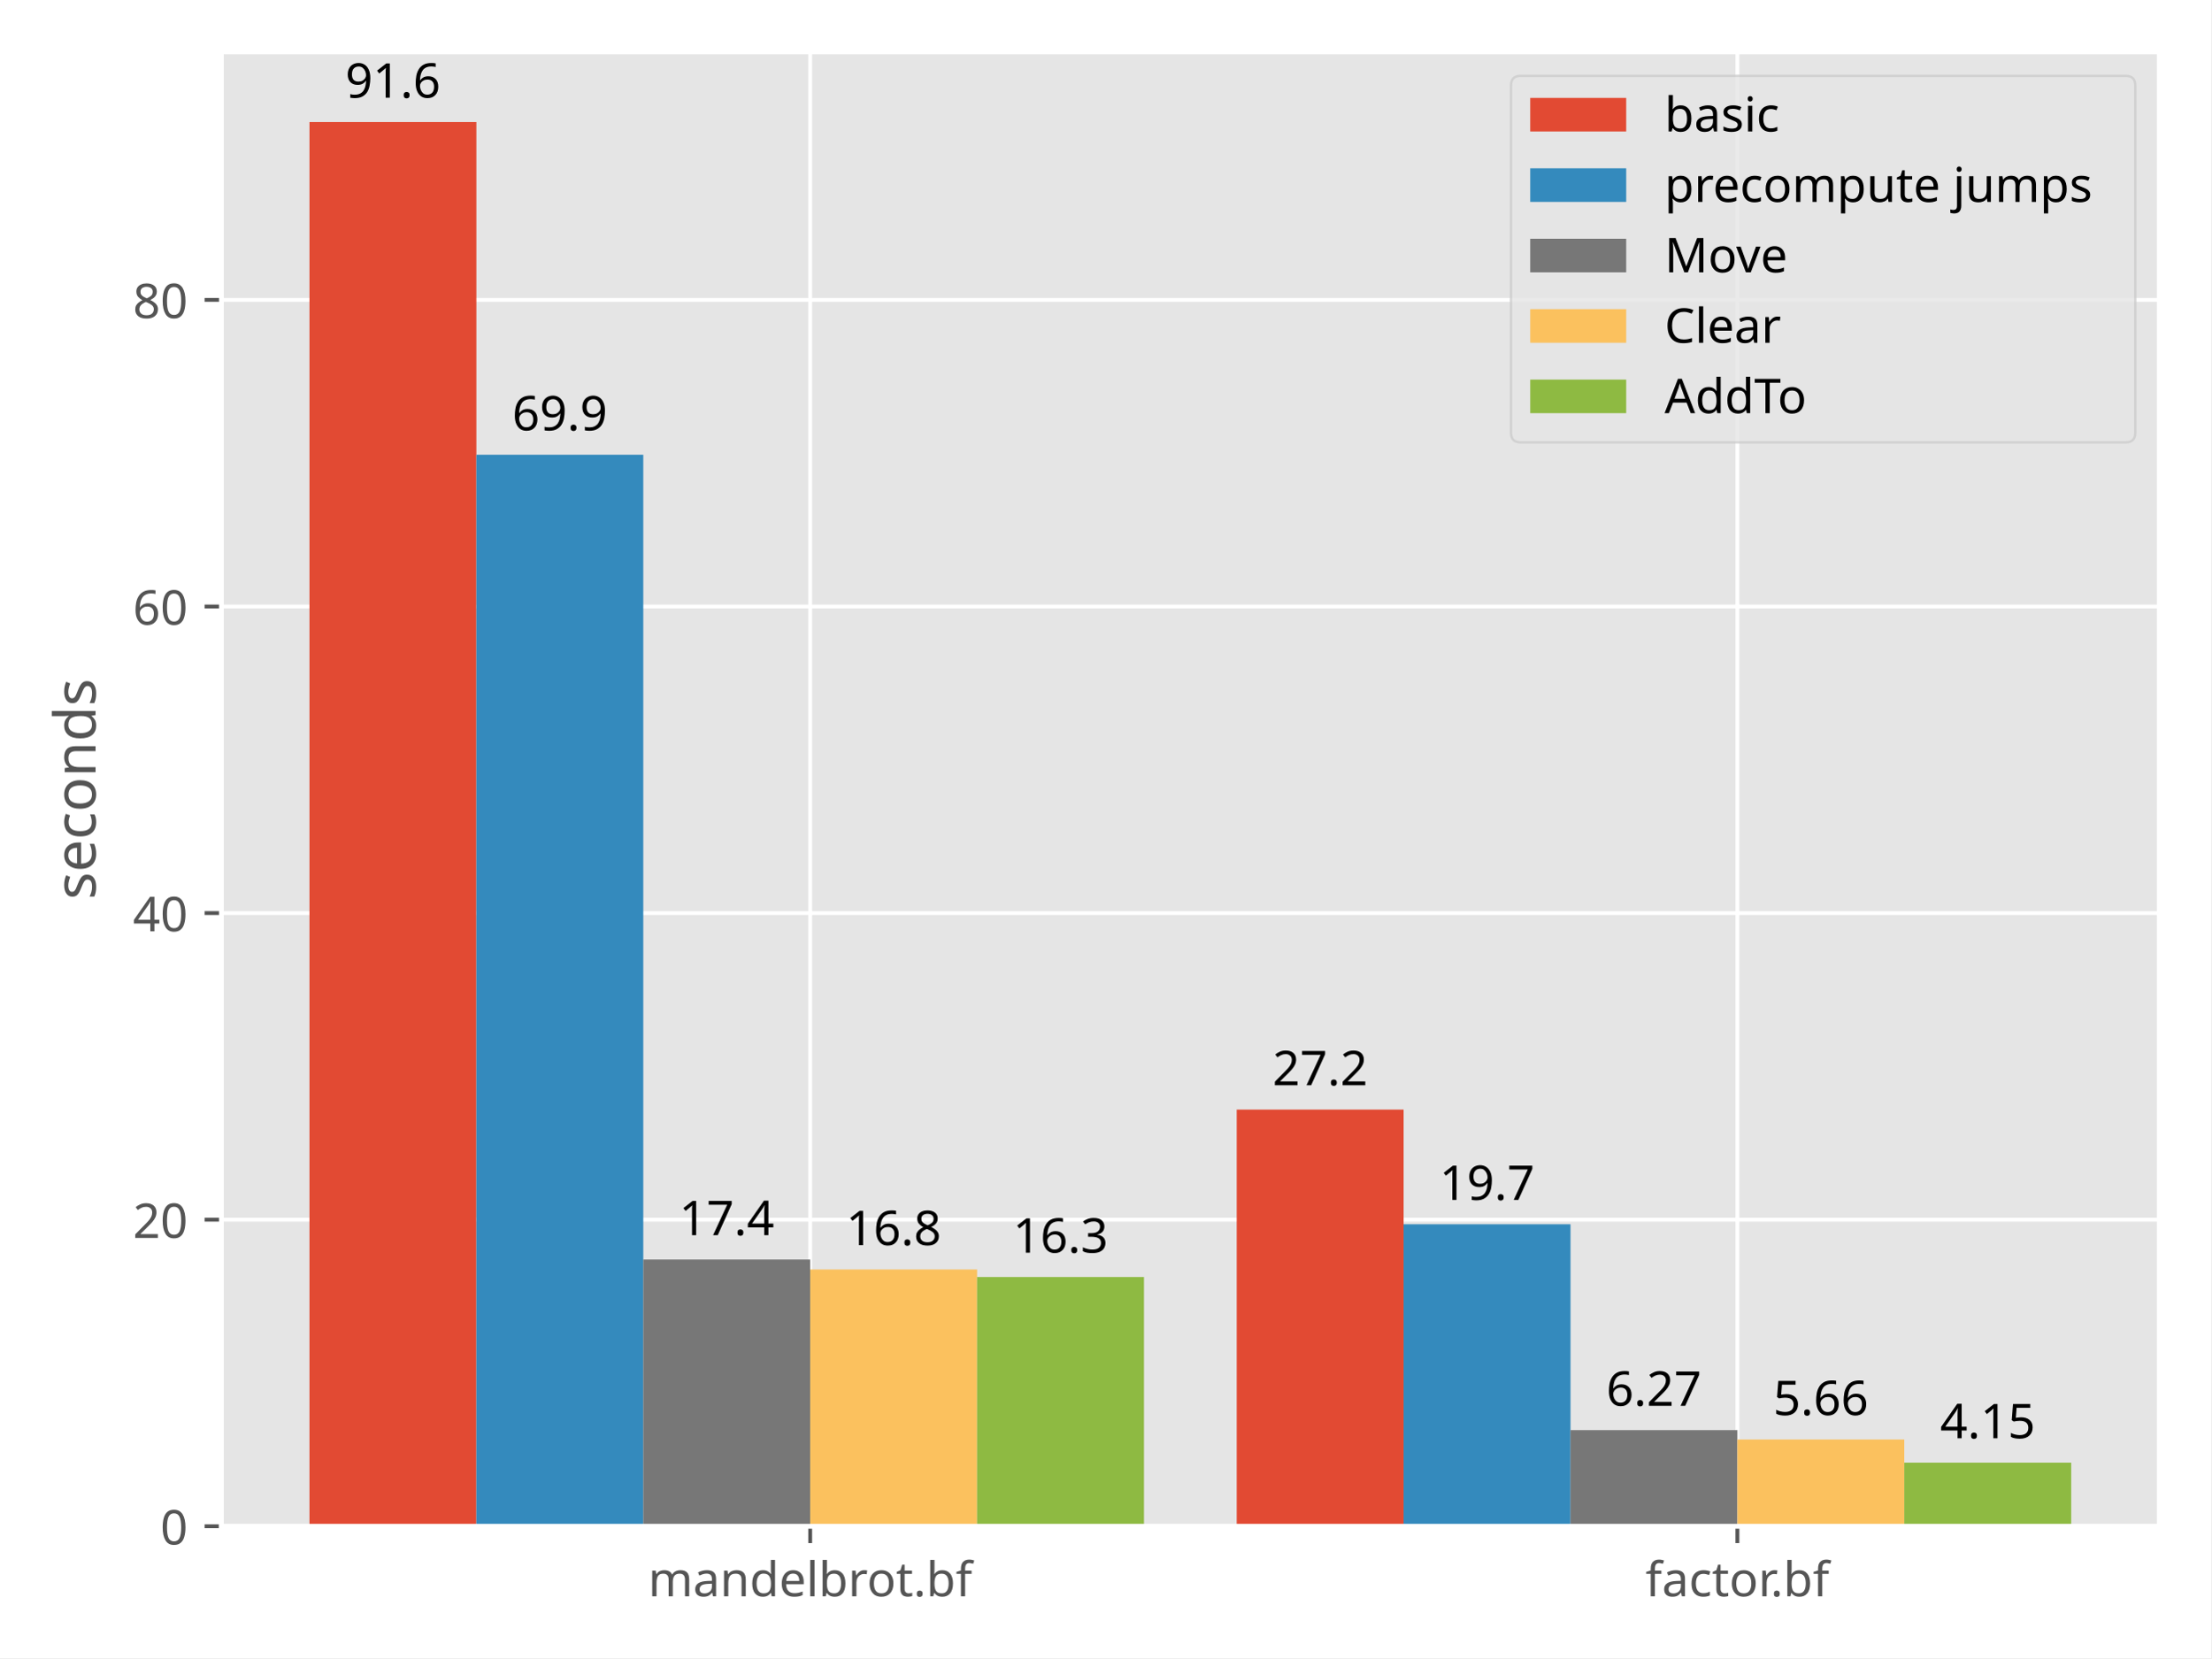
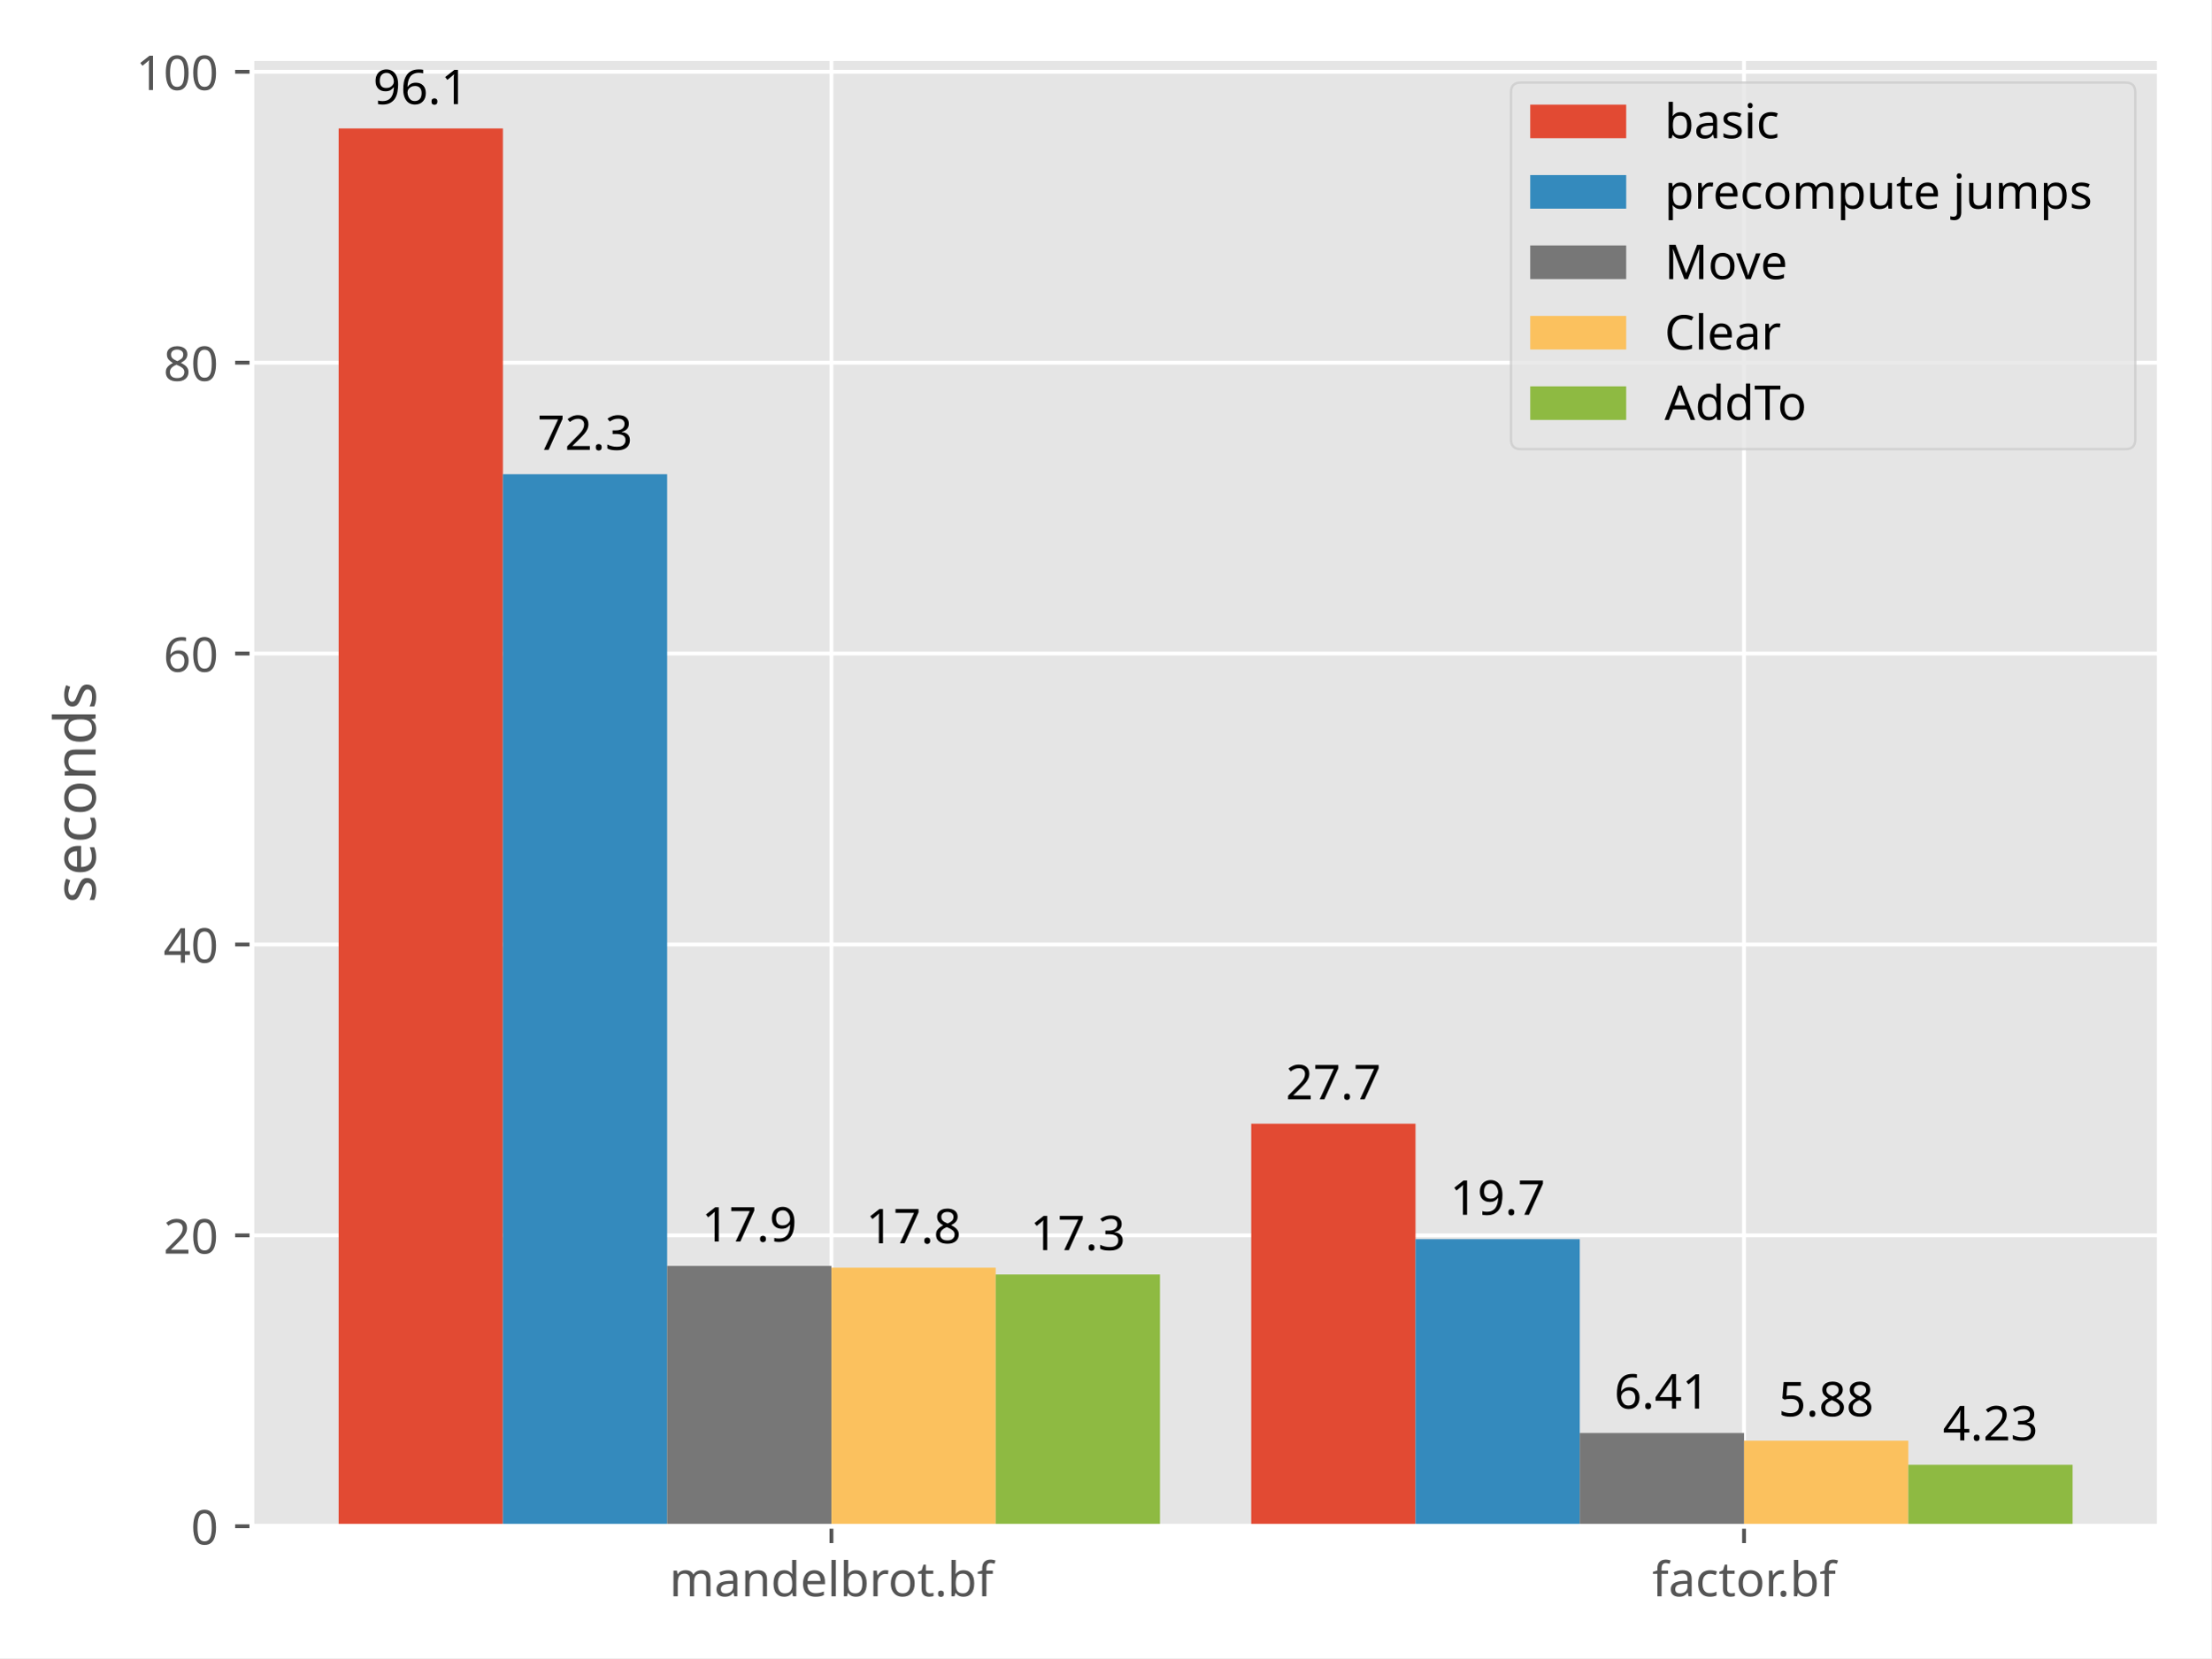
<svg xmlns="http://www.w3.org/2000/svg" xmlns:xlink="http://www.w3.org/1999/xlink" width="460.8pt" height="345.6pt" viewBox="0 0 460.8 345.6" version="1.1">
  <defs>
    <style type="text/css">*{stroke-linejoin: round; stroke-linecap: butt}</style>
  </defs>
  <g id="figure_1">
    <g id="patch_1">
      <path d="M 0 345.6  L 460.8 345.6  L 460.8 0  L 0 0  z " style="fill: #ffffff" />
    </g>
    <g id="axes_1">
      <g id="patch_2">
-         <path d="M 46.139 318.122  L 450 318.122  L 450 10.806  L 46.139 10.806  z " style="fill: #e5e5e5" />
+         <path d="M 52.501 318.122  L 450 318.122  L 450 12.213  L 52.501 12.213  z " style="fill: #e5e5e5" />
      </g>
      <g id="matplotlib.axis_1">
        <g id="xtick_1">
          <g id="line2d_1">
-             <path d="M 168.843 318.122  L 168.843 10.806  " clip-path="url(#p9140708310)" style="fill: none; stroke: #ffffff; stroke-width: 0.8; stroke-linecap: square" />
+             <path d="M 173.272 318.122  L 173.272 12.213  " clip-path="url(#p01680b77cf)" style="fill: none; stroke: #ffffff; stroke-width: 0.8; stroke-linecap: square" />
          </g>
          <g id="line2d_2">
            <defs>
-               <path id="m4b424497c1" d="M 0 0  L 0 3.5  " style="stroke: #555555; stroke-width: 0.8" />
+               <path id="m1109df48ed" d="M 0 0  L 0 3.5  " style="stroke: #555555; stroke-width: 0.8" />
            </defs>
            <g>
-               <use xlink:href="#m4b424497c1" x="168.843" y="318.122" style="fill: #555555; stroke: #555555; stroke-width: 0.8" />
+               <use xlink:href="#m1109df48ed" x="173.272" y="318.122" style="fill: #555555; stroke: #555555; stroke-width: 0.8" />
            </g>
          </g>
          <g id="text_1">
-             <text style="fill: #555555; font: 10px 'Verdana'; text-anchor: middle" x="168.843" y="332.72" transform="rotate(-0, 168.843, 332.7203)">mandelbrot.bf</text>
+             <text style="fill: #555555; font: 10px 'Verdana'; text-anchor: middle" x="173.272" y="332.72" transform="rotate(-0, 173.2724, 332.7203)">mandelbrot.bf</text>
          </g>
        </g>
        <g id="xtick_2">
          <g id="line2d_3">
-             <path d="M 362.078 318.122  L 362.078 10.806  " clip-path="url(#p9140708310)" style="fill: none; stroke: #ffffff; stroke-width: 0.8; stroke-linecap: square" />
+             <path d="M 363.463 318.122  L 363.463 12.213  " clip-path="url(#p01680b77cf)" style="fill: none; stroke: #ffffff; stroke-width: 0.8; stroke-linecap: square" />
          </g>
          <g id="line2d_4">
            <g>
-               <use xlink:href="#m4b424497c1" x="362.078" y="318.122" style="fill: #555555; stroke: #555555; stroke-width: 0.8" />
+               <use xlink:href="#m1109df48ed" x="363.463" y="318.122" style="fill: #555555; stroke: #555555; stroke-width: 0.8" />
            </g>
          </g>
          <g id="text_2">
-             <text style="fill: #555555; font: 10px 'Verdana'; text-anchor: middle" x="362.078" y="332.72" transform="rotate(-0, 362.0781, 332.7203)">factor.bf</text>
+             <text style="fill: #555555; font: 10px 'Verdana'; text-anchor: middle" x="363.463" y="332.72" transform="rotate(-0, 363.4632, 332.7203)">factor.bf</text>
          </g>
        </g>
      </g>
      <g id="matplotlib.axis_2">
        <g id="ytick_1">
          <g id="line2d_5">
-             <path d="M 46.139 318.122  L 450 318.122  " clip-path="url(#p9140708310)" style="fill: none; stroke: #ffffff; stroke-width: 0.8; stroke-linecap: square" />
+             <path d="M 52.501 318.122  L 450 318.122  " clip-path="url(#p01680b77cf)" style="fill: none; stroke: #ffffff; stroke-width: 0.8; stroke-linecap: square" />
          </g>
          <g id="line2d_6">
            <defs>
-               <path id="m266c6b6868" d="M 0 0  L -3.5 0  " style="stroke: #555555; stroke-width: 0.8" />
+               <path id="mdacd1d312f" d="M 0 0  L -3.5 0  " style="stroke: #555555; stroke-width: 0.8" />
            </defs>
            <g>
-               <use xlink:href="#m266c6b6868" x="46.139" y="318.122" style="fill: #555555; stroke: #555555; stroke-width: 0.8" />
+               <use xlink:href="#mdacd1d312f" x="52.501" y="318.122" style="fill: #555555; stroke: #555555; stroke-width: 0.8" />
            </g>
          </g>
          <g id="text_3">
-             <text style="fill: #555555; font: 10px 'Verdana'; text-anchor: end" x="39.139" y="321.921" transform="rotate(-0, 39.13875, 321.9211)">0</text>
+             <text style="fill: #555555; font: 10px 'Verdana'; text-anchor: end" x="45.501" y="321.921" transform="rotate(-0, 45.50125, 321.9211)">0</text>
          </g>
        </g>
        <g id="ytick_2">
          <g id="line2d_7">
-             <path d="M 46.139 254.218  L 450 254.218  " clip-path="url(#p9140708310)" style="fill: none; stroke: #ffffff; stroke-width: 0.8; stroke-linecap: square" />
+             <path d="M 52.501 257.489  L 450 257.489  " clip-path="url(#p01680b77cf)" style="fill: none; stroke: #ffffff; stroke-width: 0.8; stroke-linecap: square" />
          </g>
          <g id="line2d_8">
            <g>
-               <use xlink:href="#m266c6b6868" x="46.139" y="254.218" style="fill: #555555; stroke: #555555; stroke-width: 0.8" />
+               <use xlink:href="#mdacd1d312f" x="52.501" y="257.489" style="fill: #555555; stroke: #555555; stroke-width: 0.8" />
            </g>
          </g>
          <g id="text_4">
-             <text style="fill: #555555; font: 10px 'Verdana'; text-anchor: end" x="39.139" y="258.017" transform="rotate(-0, 39.13875, 258.0168)">20</text>
+             <text style="fill: #555555; font: 10px 'Verdana'; text-anchor: end" x="45.501" y="261.288" transform="rotate(-0, 45.50125, 261.288)">20</text>
          </g>
        </g>
        <g id="ytick_3">
          <g id="line2d_9">
-             <path d="M 46.139 190.313  L 450 190.313  " clip-path="url(#p9140708310)" style="fill: none; stroke: #ffffff; stroke-width: 0.8; stroke-linecap: square" />
+             <path d="M 52.501 196.856  L 450 196.856  " clip-path="url(#p01680b77cf)" style="fill: none; stroke: #ffffff; stroke-width: 0.8; stroke-linecap: square" />
          </g>
          <g id="line2d_10">
            <g>
-               <use xlink:href="#m266c6b6868" x="46.139" y="190.313" style="fill: #555555; stroke: #555555; stroke-width: 0.8" />
+               <use xlink:href="#mdacd1d312f" x="52.501" y="196.856" style="fill: #555555; stroke: #555555; stroke-width: 0.8" />
            </g>
          </g>
          <g id="text_5">
-             <text style="fill: #555555; font: 10px 'Verdana'; text-anchor: end" x="39.139" y="194.113" transform="rotate(-0, 39.13875, 194.1125)">40</text>
+             <text style="fill: #555555; font: 10px 'Verdana'; text-anchor: end" x="45.501" y="200.655" transform="rotate(-0, 45.50125, 200.6548)">40</text>
          </g>
        </g>
        <g id="ytick_4">
          <g id="line2d_11">
-             <path d="M 46.139 126.409  L 450 126.409  " clip-path="url(#p9140708310)" style="fill: none; stroke: #ffffff; stroke-width: 0.8; stroke-linecap: square" />
+             <path d="M 52.501 136.222  L 450 136.222  " clip-path="url(#p01680b77cf)" style="fill: none; stroke: #ffffff; stroke-width: 0.8; stroke-linecap: square" />
          </g>
          <g id="line2d_12">
            <g>
-               <use xlink:href="#m266c6b6868" x="46.139" y="126.409" style="fill: #555555; stroke: #555555; stroke-width: 0.8" />
+               <use xlink:href="#mdacd1d312f" x="52.501" y="136.222" style="fill: #555555; stroke: #555555; stroke-width: 0.8" />
            </g>
          </g>
          <g id="text_6">
-             <text style="fill: #555555; font: 10px 'Verdana'; text-anchor: end" x="39.139" y="130.208" transform="rotate(-0, 39.13875, 130.2082)">60</text>
+             <text style="fill: #555555; font: 10px 'Verdana'; text-anchor: end" x="45.501" y="140.022" transform="rotate(-0, 45.50125, 140.0217)">60</text>
          </g>
        </g>
        <g id="ytick_5">
          <g id="line2d_13">
-             <path d="M 46.139 62.505  L 450 62.505  " clip-path="url(#p9140708310)" style="fill: none; stroke: #ffffff; stroke-width: 0.8; stroke-linecap: square" />
+             <path d="M 52.501 75.589  L 450 75.589  " clip-path="url(#p01680b77cf)" style="fill: none; stroke: #ffffff; stroke-width: 0.8; stroke-linecap: square" />
          </g>
          <g id="line2d_14">
            <g>
-               <use xlink:href="#m266c6b6868" x="46.139" y="62.505" style="fill: #555555; stroke: #555555; stroke-width: 0.8" />
+               <use xlink:href="#mdacd1d312f" x="52.501" y="75.589" style="fill: #555555; stroke: #555555; stroke-width: 0.8" />
            </g>
          </g>
          <g id="text_7">
-             <text style="fill: #555555; font: 10px 'Verdana'; text-anchor: end" x="39.139" y="66.304" transform="rotate(-0, 39.13875, 66.30392)">80</text>
-           </g>
-         </g>
-         <g id="text_8">
-           <text style="fill: #555555; font: 12px 'Verdana'; text-anchor: middle" x="19.918" y="164.464" transform="rotate(-90, 19.91812, 164.464)">seconds</text>
+             <text style="fill: #555555; font: 10px 'Verdana'; text-anchor: end" x="45.501" y="79.389" transform="rotate(-0, 45.50125, 79.38852)">80</text>
+           </g>
+         </g>
+         <g id="ytick_6">
+           <g id="line2d_15">
+             <path d="M 52.501 14.956  L 450 14.956  " clip-path="url(#p01680b77cf)" style="fill: none; stroke: #ffffff; stroke-width: 0.8; stroke-linecap: square" />
+           </g>
+           <g id="line2d_16">
+             <g>
+               <use xlink:href="#mdacd1d312f" x="52.501" y="14.956" style="fill: #555555; stroke: #555555; stroke-width: 0.8" />
+             </g>
+           </g>
+           <g id="text_8">
+             <text style="fill: #555555; font: 10px 'Verdana'; text-anchor: end" x="45.501" y="18.755" transform="rotate(-0, 45.50125, 18.75537)">100</text>
+           </g>
+         </g>
+         <g id="text_9">
+           <text style="fill: #555555; font: 12px 'Verdana'; text-anchor: middle" x="19.918" y="165.167" transform="rotate(-90, 19.91812, 165.1672)">seconds</text>
        </g>
      </g>
      <g id="patch_3">
-         <path d="M 64.496 318.122  L 99.278 318.122  L 99.278 25.44  L 64.496 25.44  z " clip-path="url(#p9140708310)" style="fill: #e24a33" />
+         <path d="M 70.569 318.122  L 104.804 318.122  L 104.804 26.78  L 70.569 26.78  z " clip-path="url(#p01680b77cf)" style="fill: #e24a33" />
      </g>
      <g id="patch_4">
-         <path d="M 257.731 318.122  L 292.513 318.122  L 292.513 231.276  L 257.731 231.276  z " clip-path="url(#p9140708310)" style="fill: #e24a33" />
+         <path d="M 260.76 318.122  L 294.995 318.122  L 294.995 234.206  L 260.76 234.206  z " clip-path="url(#p01680b77cf)" style="fill: #e24a33" />
      </g>
      <g id="patch_5">
-         <path d="M 99.278 318.122  L 134.061 318.122  L 134.061 94.776  L 99.278 94.776  z " clip-path="url(#p9140708310)" style="fill: #348abd" />
+         <path d="M 104.804 318.122  L 139.038 318.122  L 139.038 98.842  L 104.804 98.842  z " clip-path="url(#p01680b77cf)" style="fill: #348abd" />
      </g>
      <g id="patch_6">
-         <path d="M 292.513 318.122  L 327.296 318.122  L 327.296 255.176  L 292.513 255.176  z " clip-path="url(#p9140708310)" style="fill: #348abd" />
+         <path d="M 294.995 318.122  L 329.229 318.122  L 329.229 258.277  L 294.995 258.277  z " clip-path="url(#p01680b77cf)" style="fill: #348abd" />
      </g>
      <g id="patch_7">
-         <path d="M 134.061 318.122  L 168.843 318.122  L 168.843 262.525  L 134.061 262.525  z " clip-path="url(#p9140708310)" style="fill: #777777" />
+         <path d="M 139.038 318.122  L 173.272 318.122  L 173.272 263.855  L 139.038 263.855  z " clip-path="url(#p01680b77cf)" style="fill: #777777" />
      </g>
      <g id="patch_8">
-         <path d="M 327.296 318.122  L 362.078 318.122  L 362.078 298.081  L 327.296 298.081  z " clip-path="url(#p9140708310)" style="fill: #777777" />
+         <path d="M 329.229 318.122  L 363.463 318.122  L 363.463 298.68  L 329.229 298.68  z " clip-path="url(#p01680b77cf)" style="fill: #777777" />
      </g>
      <g id="patch_9">
-         <path d="M 168.843 318.122  L 203.625 318.122  L 203.625 264.602  L 168.843 264.602  z " clip-path="url(#p9140708310)" style="fill: #fbc15e" />
+         <path d="M 173.272 318.122  L 207.507 318.122  L 207.507 264.219  L 173.272 264.219  z " clip-path="url(#p01680b77cf)" style="fill: #fbc15e" />
      </g>
      <g id="patch_10">
-         <path d="M 362.078 318.122  L 396.86 318.122  L 396.86 300.037  L 362.078 300.037  z " clip-path="url(#p9140708310)" style="fill: #fbc15e" />
+         <path d="M 363.463 318.122  L 397.698 318.122  L 397.698 300.281  L 363.463 300.281  z " clip-path="url(#p01680b77cf)" style="fill: #fbc15e" />
      </g>
      <g id="patch_11">
-         <path d="M 203.625 318.122  L 238.408 318.122  L 238.408 266.168  L 203.625 266.168  z " clip-path="url(#p9140708310)" style="fill: #8eba42" />
+         <path d="M 207.507 318.122  L 241.741 318.122  L 241.741 265.644  L 207.507 265.644  z " clip-path="url(#p01680b77cf)" style="fill: #8eba42" />
      </g>
      <g id="patch_12">
-         <path d="M 396.86 318.122  L 431.643 318.122  L 431.643 304.862  L 396.86 304.862  z " clip-path="url(#p9140708310)" style="fill: #8eba42" />
+         <path d="M 397.698 318.122  L 431.932 318.122  L 431.932 305.307  L 397.698 305.307  z " clip-path="url(#p01680b77cf)" style="fill: #8eba42" />
      </g>
      <g id="patch_13">
-         <path d="M 46.139 318.122  L 46.139 10.806  " style="fill: none; stroke: #ffffff; stroke-linejoin: miter; stroke-linecap: square" />
+         <path d="M 52.501 318.122  L 52.501 12.213  " style="fill: none; stroke: #ffffff; stroke-linejoin: miter; stroke-linecap: square" />
      </g>
      <g id="patch_14">
-         <path d="M 450 318.122  L 450 10.806  " style="fill: none; stroke: #ffffff; stroke-linejoin: miter; stroke-linecap: square" />
+         <path d="M 450 318.122  L 450 12.213  " style="fill: none; stroke: #ffffff; stroke-linejoin: miter; stroke-linecap: square" />
      </g>
      <g id="patch_15">
-         <path d="M 46.139 318.122  L 450 318.122  " style="fill: none; stroke: #ffffff; stroke-linejoin: miter; stroke-linecap: square" />
+         <path d="M 52.501 318.122  L 450 318.122  " style="fill: none; stroke: #ffffff; stroke-linejoin: miter; stroke-linecap: square" />
      </g>
      <g id="patch_16">
-         <path d="M 46.139 10.806  L 450 10.806  " style="fill: none; stroke: #ffffff; stroke-linejoin: miter; stroke-linecap: square" />
-       </g>
-       <g id="text_9">
-         <text style="font: 10px 'Verdana'; text-anchor: middle" x="81.887" y="20.361" transform="rotate(-0, 81.88723, 20.36052)">91.6</text>
+         <path d="M 52.501 12.213  L 450 12.213  " style="fill: none; stroke: #ffffff; stroke-linejoin: miter; stroke-linecap: square" />
      </g>
      <g id="text_10">
-         <text style="font: 10px 'Verdana'; text-anchor: middle" x="275.122" y="226.196" transform="rotate(-0, 275.1223, 226.1963)">27.2</text>
+         <text style="font: 10px 'Verdana'; text-anchor: middle" x="87.687" y="21.7" transform="rotate(-0, 87.68655, 21.69993)">96.1</text>
      </g>
      <g id="text_11">
-         <text style="font: 10px 'Verdana'; text-anchor: middle" x="116.67" y="89.697" transform="rotate(-0, 116.6695, 89.69668)">69.9</text>
+         <text style="font: 10px 'Verdana'; text-anchor: middle" x="277.877" y="229.126" transform="rotate(-0, 277.8773, 229.1259)">27.7</text>
      </g>
      <g id="text_12">
-         <text style="font: 10px 'Verdana'; text-anchor: middle" x="309.905" y="250.096" transform="rotate(-0, 309.9046, 250.0965)">19.7</text>
+         <text style="font: 10px 'Verdana'; text-anchor: middle" x="121.921" y="93.762" transform="rotate(-0, 121.9209, 93.76242)">72.3</text>
      </g>
      <g id="text_13">
-         <text style="font: 10px 'Verdana'; text-anchor: middle" x="151.452" y="257.445" transform="rotate(-0, 151.4519, 257.4455)">17.4</text>
+         <text style="font: 10px 'Verdana'; text-anchor: middle" x="312.112" y="253.197" transform="rotate(-0, 312.1117, 253.1973)">19.7</text>
      </g>
      <g id="text_14">
-         <text style="font: 10px 'Verdana'; text-anchor: middle" x="344.687" y="293.002" transform="rotate(-0, 344.6869, 293.0018)">6.27</text>
+         <text style="font: 10px 'Verdana'; text-anchor: middle" x="156.155" y="258.776" transform="rotate(-0, 156.1552, 258.7755)">17.9</text>
      </g>
      <g id="text_15">
-         <text style="font: 10px 'Verdana'; text-anchor: middle" x="186.234" y="259.522" transform="rotate(-0, 186.2342, 259.5223)">16.8</text>
+         <text style="font: 10px 'Verdana'; text-anchor: middle" x="346.346" y="293.6" transform="rotate(-0, 346.346, 293.6002)">6.41</text>
      </g>
      <g id="text_16">
-         <text style="font: 10px 'Verdana'; text-anchor: middle" x="379.469" y="294.957" transform="rotate(-0, 379.4692, 294.9573)">5.66</text>
+         <text style="font: 10px 'Verdana'; text-anchor: middle" x="190.39" y="259.139" transform="rotate(-0, 190.3896, 259.1393)">17.8</text>
      </g>
      <g id="text_17">
-         <text style="font: 10px 'Verdana'; text-anchor: middle" x="221.016" y="261.088" transform="rotate(-0, 221.0165, 261.088)">16.3</text>
+         <text style="font: 10px 'Verdana'; text-anchor: middle" x="380.58" y="295.201" transform="rotate(-0, 380.5804, 295.2009)">5.88</text>
      </g>
      <g id="text_18">
-         <text style="font: 10px 'Verdana'; text-anchor: middle" x="414.252" y="299.782" transform="rotate(-0, 414.2515, 299.782)">4.15</text>
+         <text style="font: 10px 'Verdana'; text-anchor: middle" x="224.624" y="260.564" transform="rotate(-0, 224.6239, 260.5642)">17.3</text>
+       </g>
+       <g id="text_19">
+         <text style="font: 10px 'Verdana'; text-anchor: middle" x="414.815" y="300.227" transform="rotate(-0, 414.8147, 300.2274)">4.23</text>
      </g>
      <g id="legend_1">
        <g id="patch_17">
-           <path d="M 316.903 92.197  L 443 92.197  Q 445 92.197 445 90.197  L 445 17.806  Q 445 15.806 443 15.806  L 316.903 15.806  Q 314.903 15.806 314.903 17.806  L 314.903 90.197  Q 314.903 92.197 316.903 92.197  z " style="fill: #e5e5e5; opacity: 0.8; stroke: #cccccc; stroke-width: 0.5; stroke-linejoin: miter" />
+           <path d="M 316.903 93.603  L 443 93.603  Q 445 93.603 445 91.603  L 445 19.213  Q 445 17.213 443 17.213  L 316.903 17.213  Q 314.903 17.213 314.903 19.213  L 314.903 91.603  Q 314.903 93.603 316.903 93.603  z " style="fill: #e5e5e5; opacity: 0.8; stroke: #cccccc; stroke-width: 0.5; stroke-linejoin: miter" />
        </g>
        <g id="patch_18">
-           <path d="M 318.903 27.405  L 338.903 27.405  L 338.903 20.405  L 318.903 20.405  z " style="fill: #e24a33" />
-         </g>
-         <g id="text_19">
-           <text style="font: 10px 'Verdana'; text-anchor: start" x="346.903" y="27.405" transform="rotate(-0, 346.9031, 27.40456)">basic</text>
+           <path d="M 318.903 28.811  L 338.903 28.811  L 338.903 21.811  L 318.903 21.811  z " style="fill: #e24a33" />
+         </g>
+         <g id="text_20">
+           <text style="font: 10px 'Verdana'; text-anchor: start" x="346.903" y="28.811" transform="rotate(-0, 346.9031, 28.81094)">basic</text>
        </g>
        <g id="patch_19">
-           <path d="M 318.903 42.083  L 338.903 42.083  L 338.903 35.083  L 318.903 35.083  z " style="fill: #348abd" />
-         </g>
-         <g id="text_20">
-           <text style="font: 10px 'Verdana'; text-anchor: start" x="346.903" y="42.083" transform="rotate(-0, 346.9031, 42.08269)">precompute jumps</text>
+           <path d="M 318.903 43.489  L 338.903 43.489  L 338.903 36.489  L 318.903 36.489  z " style="fill: #348abd" />
+         </g>
+         <g id="text_21">
+           <text style="font: 10px 'Verdana'; text-anchor: start" x="346.903" y="43.489" transform="rotate(-0, 346.9031, 43.48907)">precompute jumps</text>
        </g>
        <g id="patch_20">
-           <path d="M 318.903 56.761  L 338.903 56.761  L 338.903 49.761  L 318.903 49.761  z " style="fill: #777777" />
-         </g>
-         <g id="text_21">
-           <text style="font: 10px 'Verdana'; text-anchor: start" x="346.903" y="56.761" transform="rotate(-0, 346.9031, 56.76081)">Move</text>
+           <path d="M 318.903 58.167  L 338.903 58.167  L 338.903 51.167  L 318.903 51.167  z " style="fill: #777777" />
+         </g>
+         <g id="text_22">
+           <text style="font: 10px 'Verdana'; text-anchor: start" x="346.903" y="58.167" transform="rotate(-0, 346.9031, 58.16719)">Move</text>
        </g>
        <g id="patch_21">
-           <path d="M 318.903 71.439  L 338.903 71.439  L 338.903 64.439  L 318.903 64.439  z " style="fill: #fbc15e" />
-         </g>
-         <g id="text_22">
-           <text style="font: 10px 'Verdana'; text-anchor: start" x="346.903" y="71.439" transform="rotate(-0, 346.9031, 71.43894)">Clear</text>
+           <path d="M 318.903 72.845  L 338.903 72.845  L 338.903 65.845  L 318.903 65.845  z " style="fill: #fbc15e" />
+         </g>
+         <g id="text_23">
+           <text style="font: 10px 'Verdana'; text-anchor: start" x="346.903" y="72.845" transform="rotate(-0, 346.9031, 72.84532)">Clear</text>
        </g>
        <g id="patch_22">
-           <path d="M 318.903 86.117  L 338.903 86.117  L 338.903 79.117  L 318.903 79.117  z " style="fill: #8eba42" />
-         </g>
-         <g id="text_23">
-           <text style="font: 10px 'Verdana'; text-anchor: start" x="346.903" y="86.117" transform="rotate(-0, 346.9031, 86.11706)">AddTo</text>
+           <path d="M 318.903 87.523  L 338.903 87.523  L 338.903 80.523  L 318.903 80.523  z " style="fill: #8eba42" />
+         </g>
+         <g id="text_24">
+           <text style="font: 10px 'Verdana'; text-anchor: start" x="346.903" y="87.523" transform="rotate(-0, 346.9031, 87.52344)">AddTo</text>
        </g>
      </g>
    </g>
  </g>
  <defs>
-     <clipPath id="p9140708310">
-       <rect x="46.139" y="10.806" width="403.861" height="307.316" />
+     <clipPath id="p01680b77cf">
+       <rect x="52.501" y="12.213" width="397.499" height="305.909" />
    </clipPath>
  </defs>
</svg>
